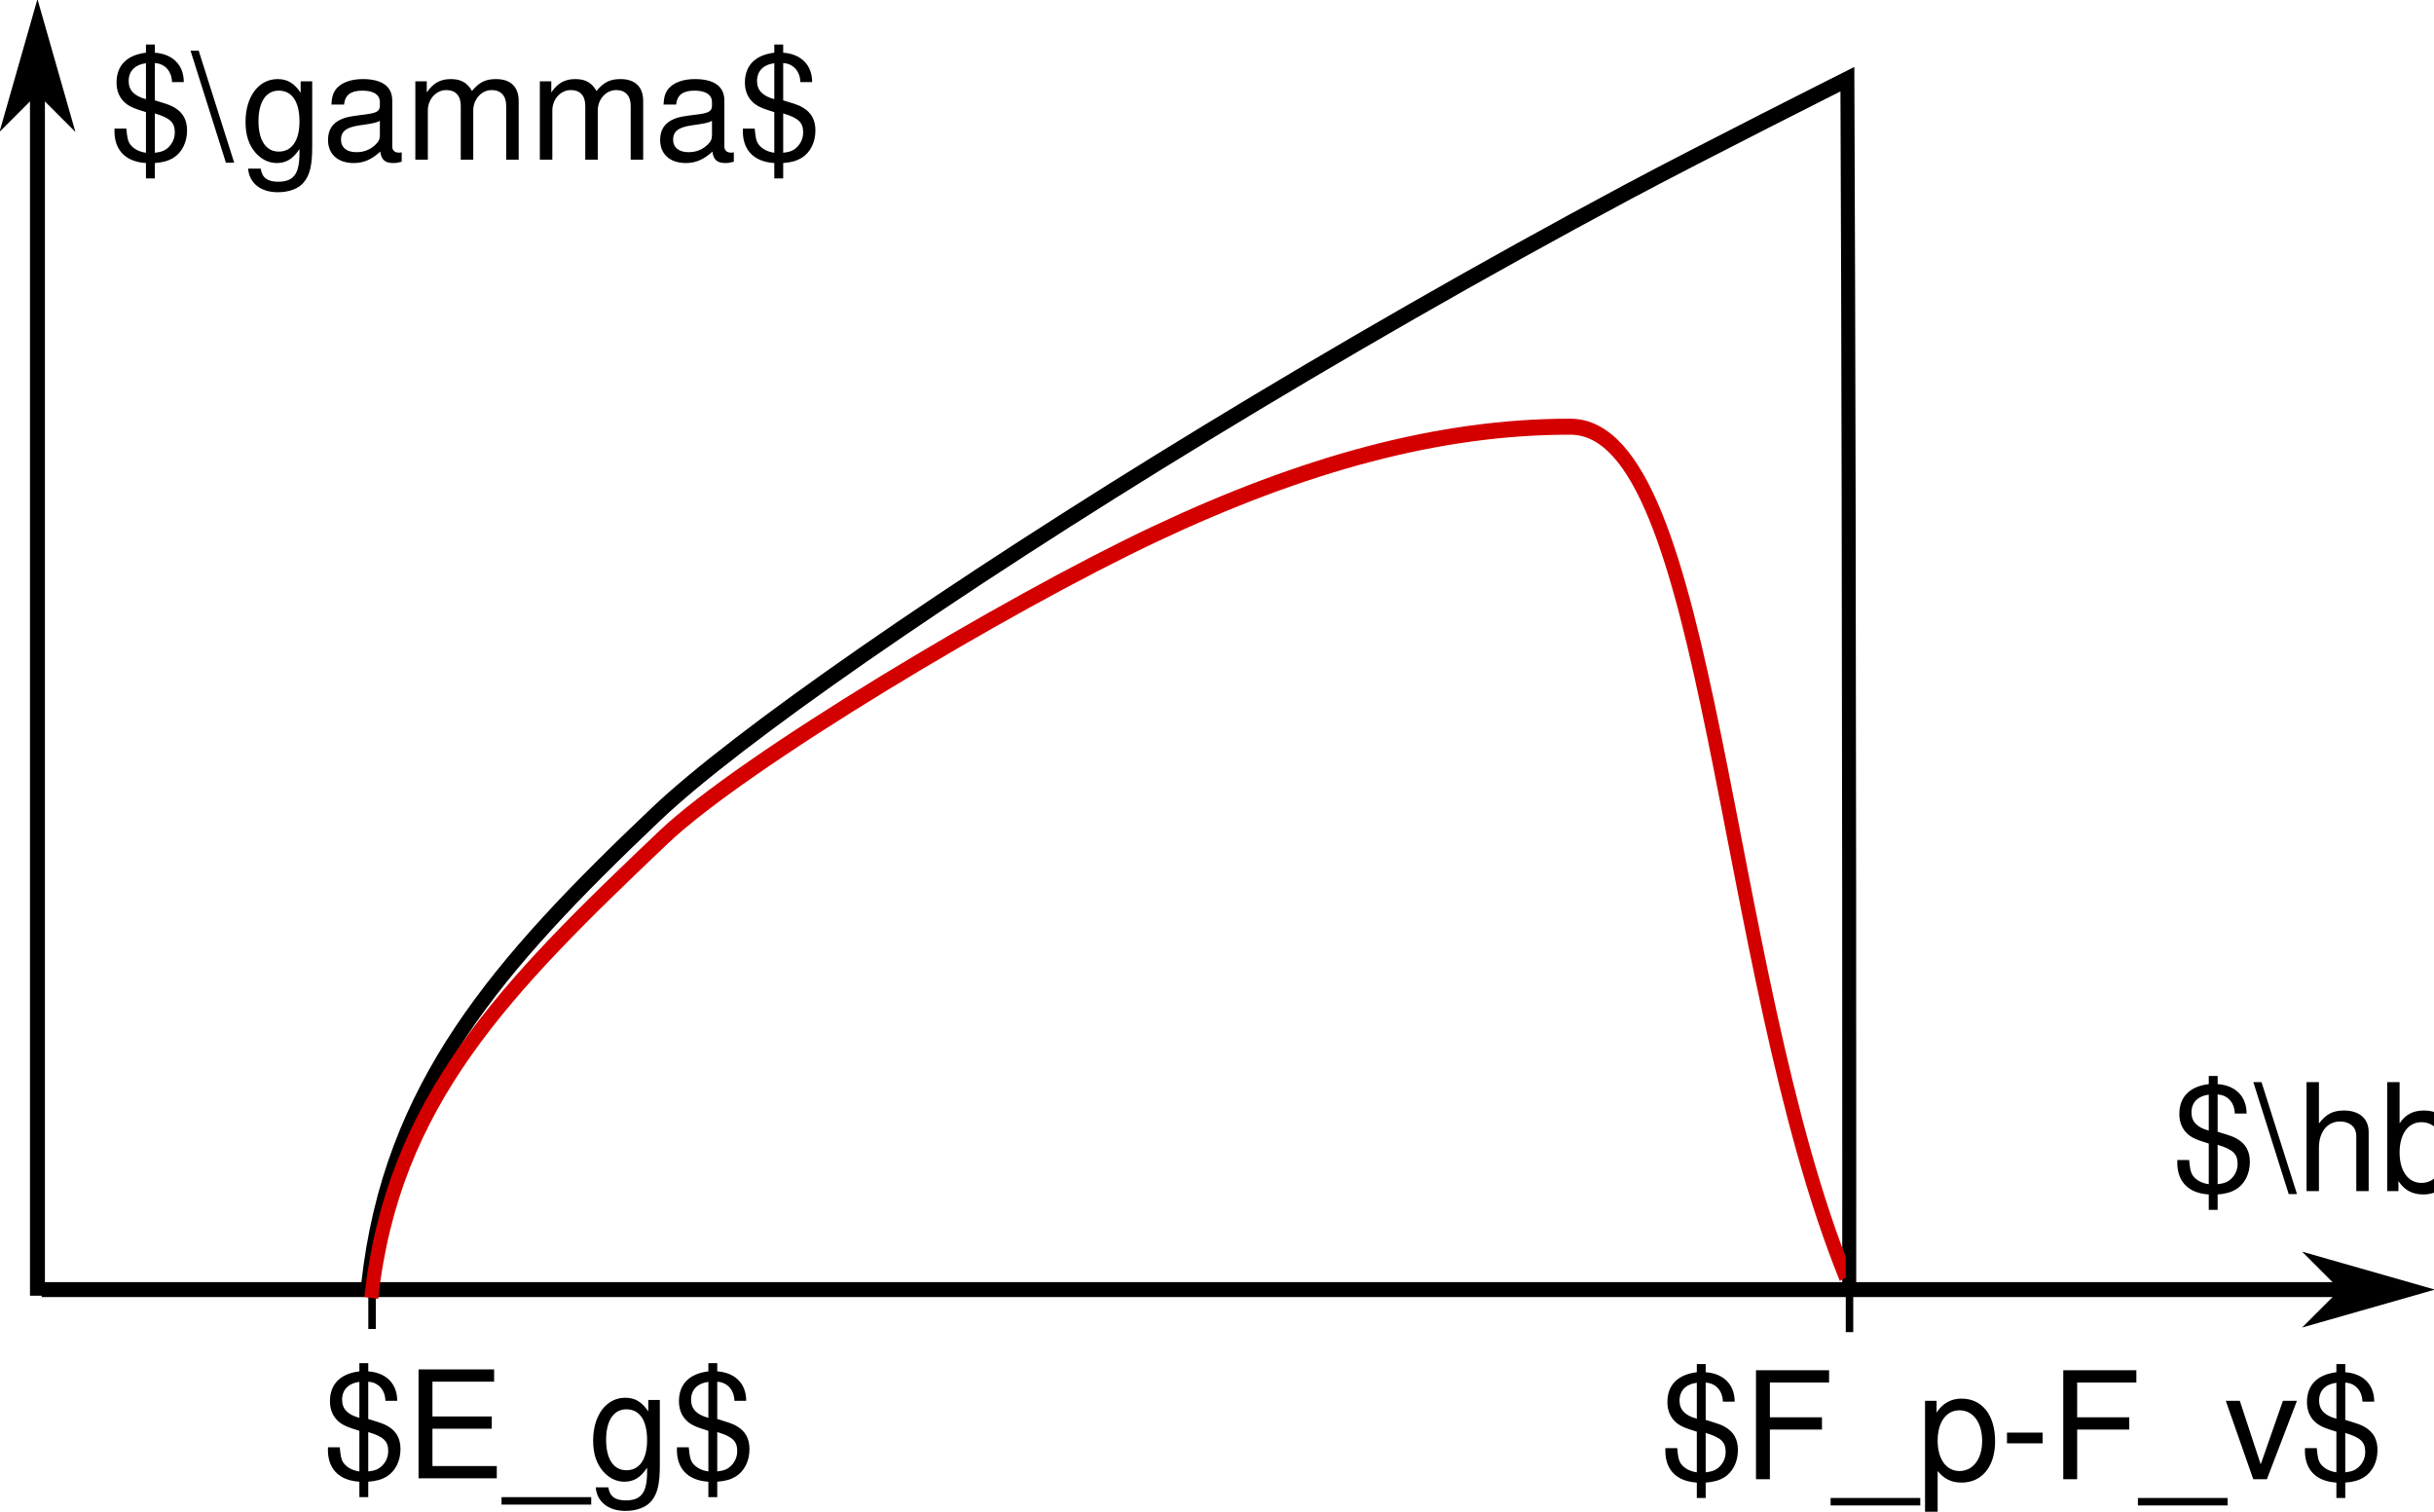
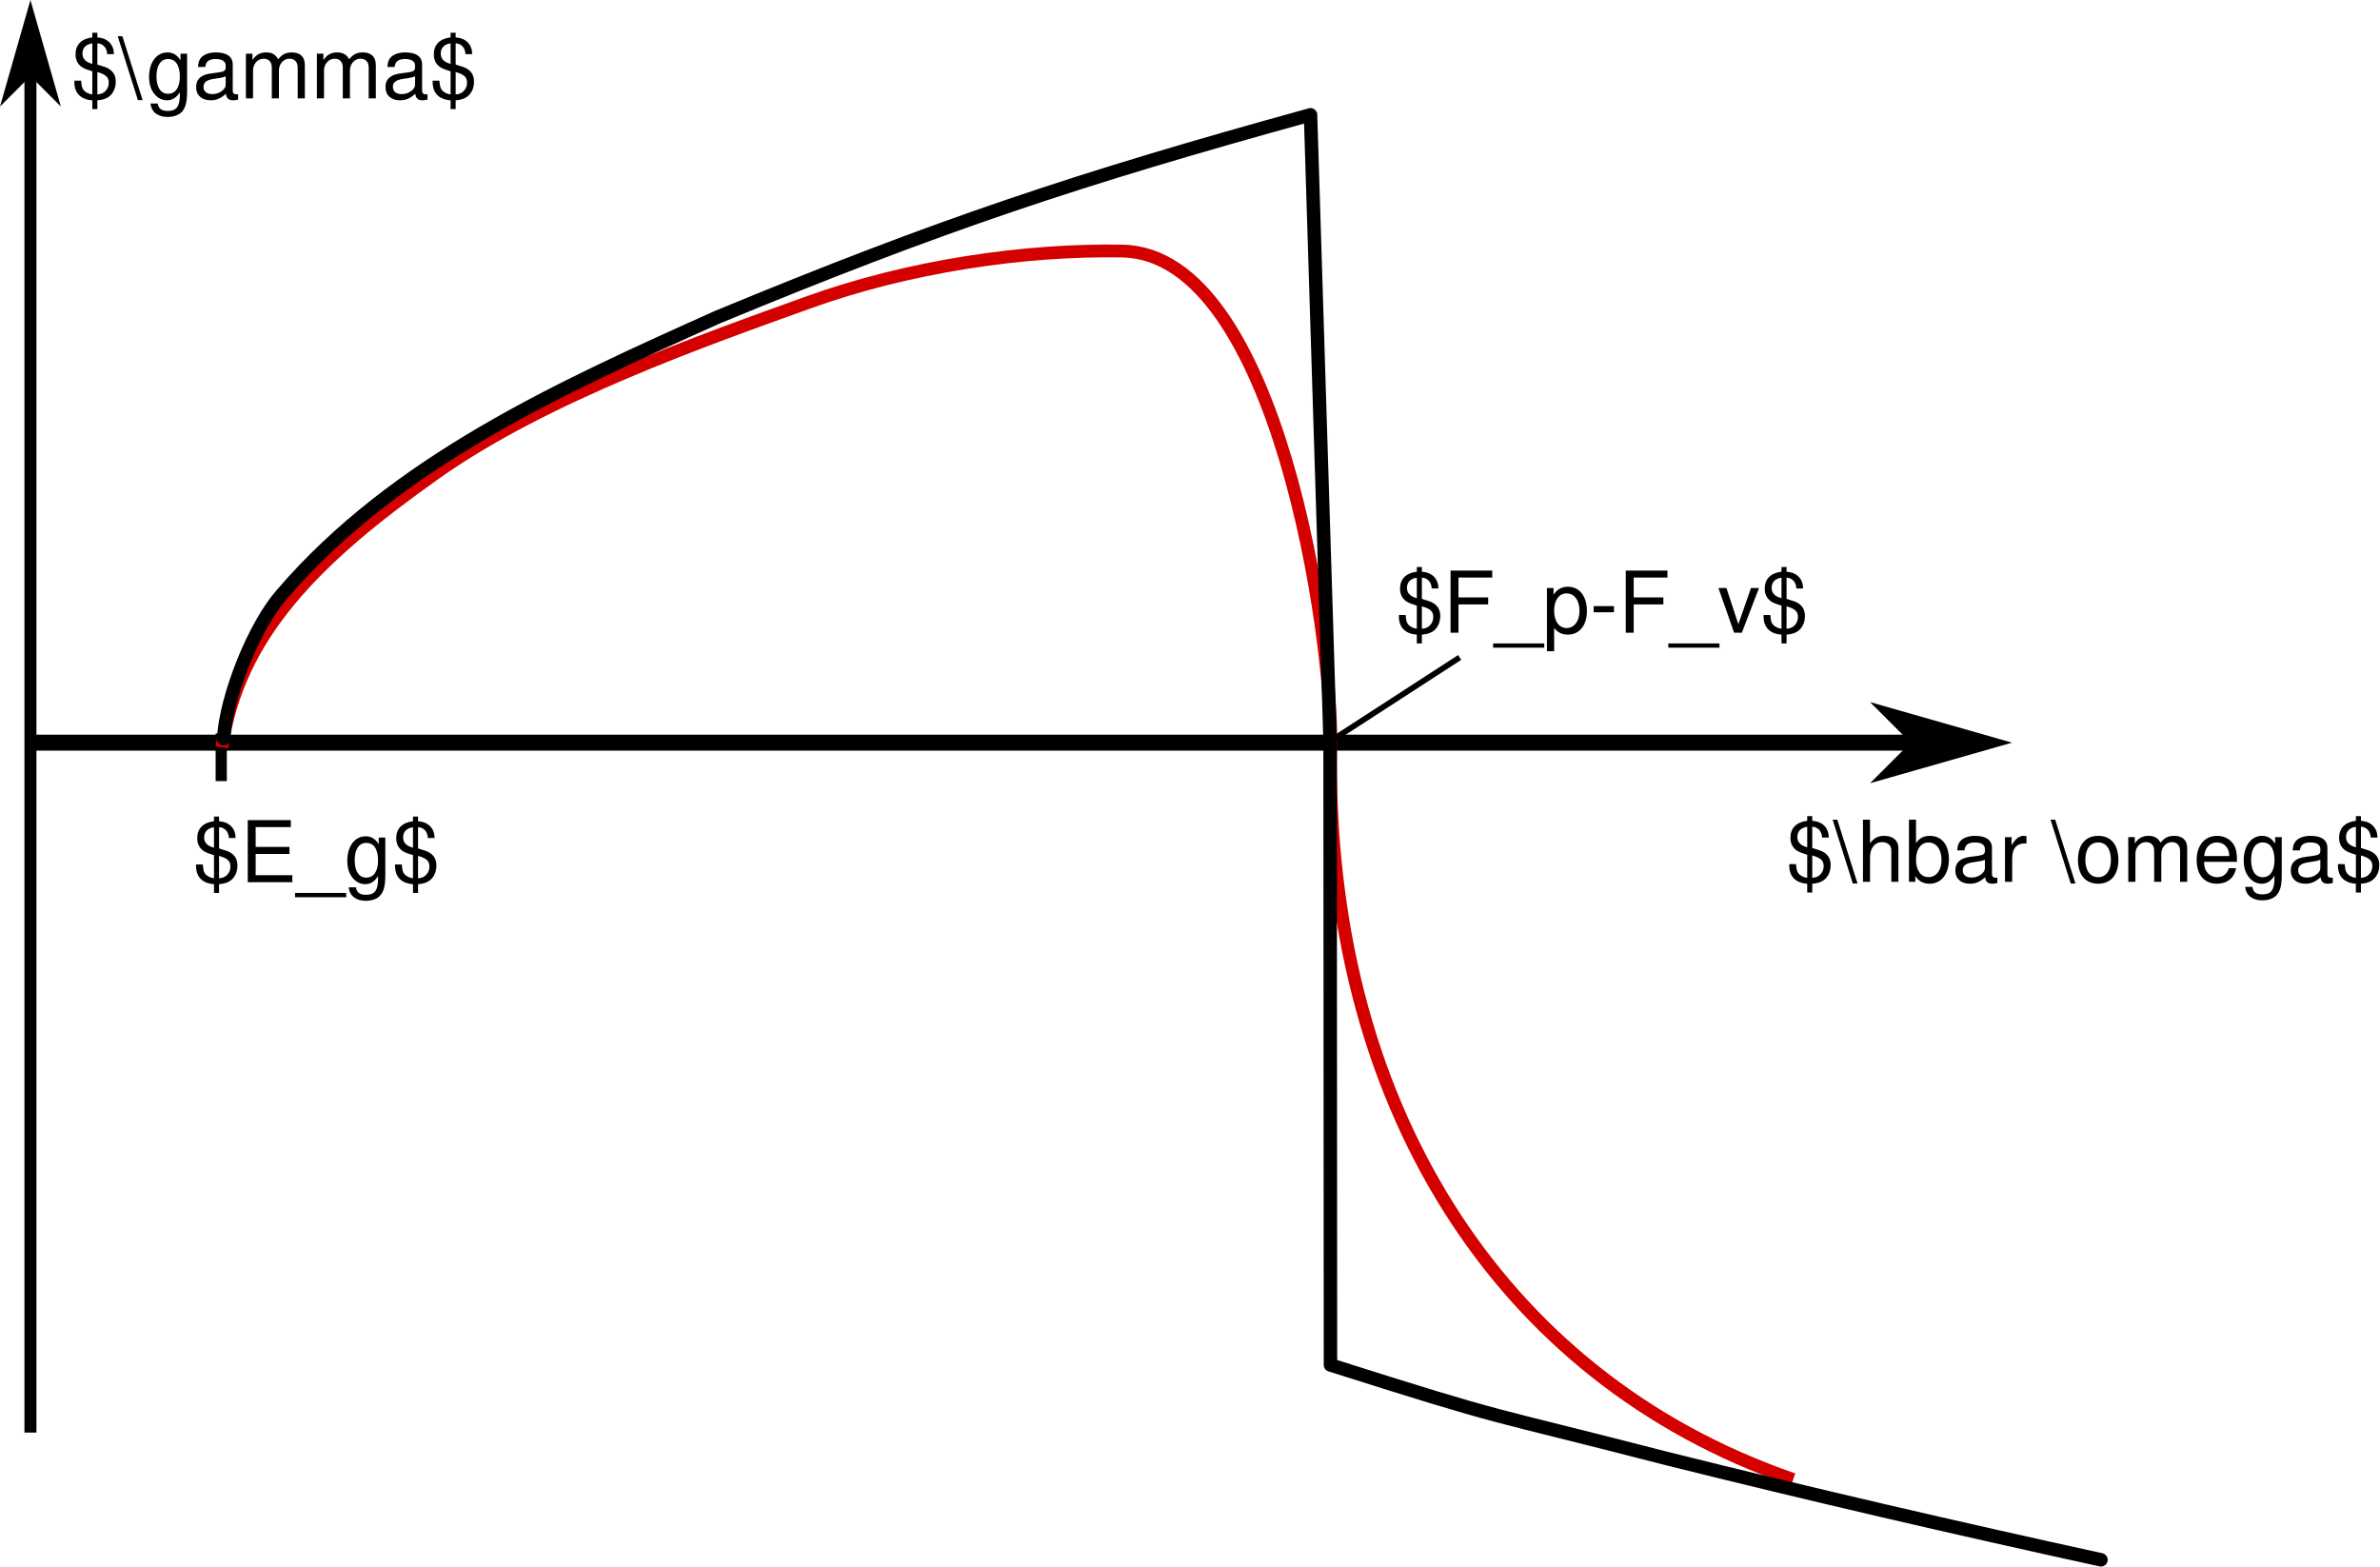
- <svg xmlns="http://www.w3.org/2000/svg" width="91.919mm" height="57.092mm" viewBox="0 0 325.698 202.293" id="svg3464" version="1.1">
+ <svg xmlns="http://www.w3.org/2000/svg" version="1.1" id="svg3464" viewBox="0 0 558.535 367.637" height="103.755mm" width="157.631mm">
  <defs id="defs3466">
    <marker style="overflow:visible" id="marker6870" refX="0" refY="0" orient="auto">
-       <path transform="matrix(0.4,0,0,0.4,4,0)" style="fill:#000000;fill-opacity:1;fill-rule:evenodd;stroke:#000000;stroke-width:1pt;stroke-opacity:1" d="M 0,0 5,-5 -12.5,0 5,5 0,0 Z" id="path6872" />
+       <path transform="matrix(0.4,0,0,0.4,4,0)" style="fill:#000000;fill-opacity:1;fill-rule:evenodd;stroke:#000000;stroke-width:1pt;stroke-opacity:1" d="M 0,0 5,-5 -12.5,0 5,5 Z" id="path6872" />
    </marker>
    <marker style="overflow:visible" id="Arrow1Sstart" refX="0" refY="0" orient="auto">
-       <path transform="matrix(0.2,0,0,0.2,1.2,0)" style="fill:#000000;fill-opacity:1;fill-rule:evenodd;stroke:#000000;stroke-width:1pt;stroke-opacity:1" d="M 0,0 5,-5 -12.5,0 5,5 0,0 Z" id="path6376" />
+       <path transform="matrix(0.2,0,0,0.2,1.2,0)" style="fill:#000000;fill-opacity:1;fill-rule:evenodd;stroke:#000000;stroke-width:1pt;stroke-opacity:1" d="M 0,0 5,-5 -12.5,0 5,5 Z" id="path6376" />
    </marker>
    <marker style="overflow:visible" id="Arrow1Mstart" refX="0" refY="0" orient="auto">
-       <path transform="matrix(0.4,0,0,0.4,4,0)" style="fill:#000000;fill-opacity:1;fill-rule:evenodd;stroke:#000000;stroke-width:1pt;stroke-opacity:1" d="M 0,0 5,-5 -12.5,0 5,5 0,0 Z" id="path6370" />
+       <path transform="matrix(0.4,0,0,0.4,4,0)" style="fill:#000000;fill-opacity:1;fill-rule:evenodd;stroke:#000000;stroke-width:1pt;stroke-opacity:1" d="M 0,0 5,-5 -12.5,0 5,5 Z" id="path6370" />
    </marker>
    <marker orient="auto" refY="0" refX="0" id="Arrow1Mend-0-2-6" style="overflow:visible">
-       <path id="path4180-2-2-1" d="M 0,0 5,-5 -12.5,0 5,5 0,0 Z" style="fill:#550000;fill-opacity:1;fill-rule:evenodd;stroke:#550000;stroke-width:1pt;stroke-opacity:1" transform="matrix(-0.4,0,0,-0.4,-4,0)" />
+       <path id="path4180-2-2-1" d="M 0,0 5,-5 -12.5,0 5,5 Z" style="fill:#550000;fill-opacity:1;fill-rule:evenodd;stroke:#550000;stroke-width:1pt;stroke-opacity:1" transform="matrix(-0.4,0,0,-0.4,-4,0)" />
    </marker>
    <marker orient="auto" refY="0" refX="0" id="Arrow1Mend-0-2-6-9" style="overflow:visible">
-       <path id="path4180-2-2-1-3" d="M 0,0 5,-5 -12.5,0 5,5 0,0 Z" style="fill:#23f600;fill-opacity:1;fill-rule:evenodd;stroke:#23f600;stroke-width:1pt;stroke-opacity:1" transform="matrix(-0.4,0,0,-0.4,-4,0)" />
+       <path id="path4180-2-2-1-3" d="M 0,0 5,-5 -12.5,0 5,5 Z" style="fill:#23f600;fill-opacity:1;fill-rule:evenodd;stroke:#23f600;stroke-width:1pt;stroke-opacity:1" transform="matrix(-0.4,0,0,-0.4,-4,0)" />
    </marker>
    <marker orient="auto" refY="0" refX="0" id="Arrow1Mend-0-2-6-9-9" style="overflow:visible">
-       <path id="path4180-2-2-1-3-4" d="M 0,0 5,-5 -12.5,0 5,5 0,0 Z" style="fill:#0000a0;fill-opacity:1;fill-rule:evenodd;stroke:#0000a0;stroke-width:1pt;stroke-opacity:1" transform="matrix(-0.4,0,0,-0.4,-4,0)" />
+       <path id="path4180-2-2-1-3-4" d="M 0,0 5,-5 -12.5,0 5,5 Z" style="fill:#0000a0;fill-opacity:1;fill-rule:evenodd;stroke:#0000a0;stroke-width:1pt;stroke-opacity:1" transform="matrix(-0.4,0,0,-0.4,-4,0)" />
    </marker>
    <marker orient="auto" refY="0" refX="0" id="Arrow1Mend-0-2-6-9-9-0" style="overflow:visible">
-       <path id="path4180-2-2-1-3-4-3" d="M 0,0 5,-5 -12.5,0 5,5 0,0 Z" style="fill:#000000;fill-opacity:1;fill-rule:evenodd;stroke:#000000;stroke-width:1pt;stroke-opacity:1" transform="matrix(-0.4,0,0,-0.4,-4,0)" />
+       <path id="path4180-2-2-1-3-4-3" d="M 0,0 5,-5 -12.5,0 5,5 Z" style="fill:#000000;fill-opacity:1;fill-rule:evenodd;stroke:#000000;stroke-width:1pt;stroke-opacity:1" transform="matrix(-0.4,0,0,-0.4,-4,0)" />
    </marker>
    <marker orient="auto" refY="0" refX="0" id="Arrow1Mend-0-2-8" style="overflow:visible">
-       <path id="path4180-2-2-4" d="M 0,0 5,-5 -12.5,0 5,5 0,0 Z" style="fill:#000000;fill-opacity:1;fill-rule:evenodd;stroke:#000000;stroke-width:1pt;stroke-opacity:1" transform="matrix(-0.4,0,0,-0.4,-4,0)" />
+       <path id="path4180-2-2-4" d="M 0,0 5,-5 -12.5,0 5,5 Z" style="fill:#000000;fill-opacity:1;fill-rule:evenodd;stroke:#000000;stroke-width:1pt;stroke-opacity:1" transform="matrix(-0.4,0,0,-0.4,-4,0)" />
    </marker>
    <marker orient="auto" refY="0" refX="0" id="Arrow1Mend-0-2-9" style="overflow:visible">
-       <path id="path4180-2-2-7" d="M 0,0 5,-5 -12.5,0 5,5 0,0 Z" style="fill:#000000;fill-opacity:1;fill-rule:evenodd;stroke:#000000;stroke-width:1pt;stroke-opacity:1" transform="matrix(-0.4,0,0,-0.4,-4,0)" />
+       <path id="path4180-2-2-7" d="M 0,0 5,-5 -12.5,0 5,5 Z" style="fill:#000000;fill-opacity:1;fill-rule:evenodd;stroke:#000000;stroke-width:1pt;stroke-opacity:1" transform="matrix(-0.4,0,0,-0.4,-4,0)" />
    </marker>
    <marker orient="auto" refY="0" refX="0" id="Arrow1Mend-0-2" style="overflow:visible">
-       <path id="path4180-2-2" d="M 0,0 5,-5 -12.5,0 5,5 0,0 Z" style="fill:#000000;fill-opacity:1;fill-rule:evenodd;stroke:#000000;stroke-width:1pt;stroke-opacity:1" transform="matrix(-0.4,0,0,-0.4,-4,0)" />
+       <path id="path4180-2-2" d="M 0,0 5,-5 -12.5,0 5,5 Z" style="fill:#000000;fill-opacity:1;fill-rule:evenodd;stroke:#000000;stroke-width:1pt;stroke-opacity:1" transform="matrix(-0.4,0,0,-0.4,-4,0)" />
    </marker>
    <marker orient="auto" refY="0" refX="0" id="Arrow1Mend-0" style="overflow:visible">
-       <path id="path4180-2" d="M 0,0 5,-5 -12.5,0 5,5 0,0 Z" style="fill:#000000;fill-opacity:1;fill-rule:evenodd;stroke:#000000;stroke-width:1pt;stroke-opacity:1" transform="matrix(-0.4,0,0,-0.4,-4,0)" />
+       <path id="path4180-2" d="M 0,0 5,-5 -12.5,0 5,5 Z" style="fill:#000000;fill-opacity:1;fill-rule:evenodd;stroke:#000000;stroke-width:1pt;stroke-opacity:1" transform="matrix(-0.4,0,0,-0.4,-4,0)" />
    </marker>
    <marker orient="auto" refY="0" refX="0" id="Arrow1Mend-0-7" style="overflow:visible">
-       <path id="path4180-2-5" d="M 0,0 5,-5 -12.5,0 5,5 0,0 Z" style="fill:#000000;fill-opacity:1;fill-rule:evenodd;stroke:#000000;stroke-width:1pt;stroke-opacity:1" transform="matrix(-0.4,0,0,-0.4,-4,0)" />
+       <path id="path4180-2-5" d="M 0,0 5,-5 -12.5,0 5,5 Z" style="fill:#000000;fill-opacity:1;fill-rule:evenodd;stroke:#000000;stroke-width:1pt;stroke-opacity:1" transform="matrix(-0.4,0,0,-0.4,-4,0)" />
    </marker>
    <marker orient="auto" refY="0" refX="0" id="Arrow1Mend" style="overflow:visible">
-       <path id="path4180" d="M 0,0 5,-5 -12.5,0 5,5 0,0 Z" style="fill:#000000;fill-opacity:1;fill-rule:evenodd;stroke:#000000;stroke-width:1pt;stroke-opacity:1" transform="matrix(-0.4,0,0,-0.4,-4,0)" />
+       <path id="path4180" d="M 0,0 5,-5 -12.5,0 5,5 Z" style="fill:#000000;fill-opacity:1;fill-rule:evenodd;stroke:#000000;stroke-width:1pt;stroke-opacity:1" transform="matrix(-0.4,0,0,-0.4,-4,0)" />
    </marker>
    <marker orient="auto" refY="0" refX="0" id="Arrow1Mend-0-6" style="overflow:visible">
-       <path id="path4180-2-7" d="M 0,0 5,-5 -12.5,0 5,5 0,0 Z" style="fill:#000000;fill-opacity:1;fill-rule:evenodd;stroke:#000000;stroke-width:1pt;stroke-opacity:1" transform="matrix(-0.4,0,0,-0.4,-4,0)" />
+       <path id="path4180-2-7" d="M 0,0 5,-5 -12.5,0 5,5 Z" style="fill:#000000;fill-opacity:1;fill-rule:evenodd;stroke:#000000;stroke-width:1pt;stroke-opacity:1" transform="matrix(-0.4,0,0,-0.4,-4,0)" />
    </marker>
    <marker orient="auto" refY="0" refX="0" id="Arrow1Mend-0-6-5" style="overflow:visible">
-       <path id="path4180-2-7-3" d="M 0,0 5,-5 -12.5,0 5,5 0,0 Z" style="fill:#000000;fill-opacity:1;fill-rule:evenodd;stroke:#000000;stroke-width:1pt;stroke-opacity:1" transform="matrix(-0.4,0,0,-0.4,-4,0)" />
+       <path id="path4180-2-7-3" d="M 0,0 5,-5 -12.5,0 5,5 Z" style="fill:#000000;fill-opacity:1;fill-rule:evenodd;stroke:#000000;stroke-width:1pt;stroke-opacity:1" transform="matrix(-0.4,0,0,-0.4,-4,0)" />
    </marker>
    <marker orient="auto" refY="0" refX="0" id="Arrow1Mend-3" style="overflow:visible">
-       <path id="path4180-6" d="M 0,0 5,-5 -12.5,0 5,5 0,0 Z" style="fill:#000000;fill-opacity:1;fill-rule:evenodd;stroke:#000000;stroke-width:1pt;stroke-opacity:1" transform="matrix(-0.4,0,0,-0.4,-4,0)" />
+       <path id="path4180-6" d="M 0,0 5,-5 -12.5,0 5,5 Z" style="fill:#000000;fill-opacity:1;fill-rule:evenodd;stroke:#000000;stroke-width:1pt;stroke-opacity:1" transform="matrix(-0.4,0,0,-0.4,-4,0)" />
    </marker>
    <marker orient="auto" refY="0" refX="0" id="Arrow1Mend-5" style="overflow:visible">
-       <path id="path4180-3" d="M 0,0 5,-5 -12.5,0 5,5 0,0 Z" style="fill:#000000;fill-opacity:1;fill-rule:evenodd;stroke:#000000;stroke-width:1pt;stroke-opacity:1" transform="matrix(-0.4,0,0,-0.4,-4,0)" />
+       <path id="path4180-3" d="M 0,0 5,-5 -12.5,0 5,5 Z" style="fill:#000000;fill-opacity:1;fill-rule:evenodd;stroke:#000000;stroke-width:1pt;stroke-opacity:1" transform="matrix(-0.4,0,0,-0.4,-4,0)" />
    </marker>
    <marker orient="auto" refY="0" refX="0" id="Arrow1Mend-3-5" style="overflow:visible">
-       <path id="path4180-6-6" d="M 0,0 5,-5 -12.5,0 5,5 0,0 Z" style="fill:#000000;fill-opacity:1;fill-rule:evenodd;stroke:#000000;stroke-width:1pt;stroke-opacity:1" transform="matrix(-0.4,0,0,-0.4,-4,0)" />
+       <path id="path4180-6-6" d="M 0,0 5,-5 -12.5,0 5,5 Z" style="fill:#000000;fill-opacity:1;fill-rule:evenodd;stroke:#000000;stroke-width:1pt;stroke-opacity:1" transform="matrix(-0.4,0,0,-0.4,-4,0)" />
    </marker>
    <marker orient="auto" refY="0" refX="0" id="Arrow1Mend-5-0" style="overflow:visible">
-       <path id="path4180-3-6" d="M 0,0 5,-5 -12.5,0 5,5 0,0 Z" style="fill:#000000;fill-opacity:1;fill-rule:evenodd;stroke:#000000;stroke-width:1pt;stroke-opacity:1" transform="matrix(-0.4,0,0,-0.4,-4,0)" />
+       <path id="path4180-3-6" d="M 0,0 5,-5 -12.5,0 5,5 Z" style="fill:#000000;fill-opacity:1;fill-rule:evenodd;stroke:#000000;stroke-width:1pt;stroke-opacity:1" transform="matrix(-0.4,0,0,-0.4,-4,0)" />
    </marker>
    <marker style="overflow:visible" id="marker6870-8" refX="0" refY="0" orient="auto">
-       <path transform="matrix(0.4,0,0,0.4,4,0)" style="fill:#d40000;fill-opacity:1;fill-rule:evenodd;stroke:#d40000;stroke-width:1pt;stroke-opacity:1" d="M 0,0 5,-5 -12.5,0 5,5 0,0 Z" id="path6872-7" />
+       <path transform="matrix(0.4,0,0,0.4,4,0)" style="fill:#d40000;fill-opacity:1;fill-rule:evenodd;stroke:#d40000;stroke-width:1pt;stroke-opacity:1" d="M 0,0 5,-5 -12.5,0 5,5 Z" id="path6872-7" />
    </marker>
    <marker orient="auto" refY="0" refX="0" id="Arrow1Mend-5-0-9" style="overflow:visible">
-       <path id="path4180-3-6-2" d="M 0,0 5,-5 -12.5,0 5,5 0,0 Z" style="fill:#d40000;fill-opacity:1;fill-rule:evenodd;stroke:#d40000;stroke-width:1pt;stroke-opacity:1" transform="matrix(-0.4,0,0,-0.4,-4,0)" />
+       <path id="path4180-3-6-2" d="M 0,0 5,-5 -12.5,0 5,5 Z" style="fill:#d40000;fill-opacity:1;fill-rule:evenodd;stroke:#d40000;stroke-width:1pt;stroke-opacity:1" transform="matrix(-0.4,0,0,-0.4,-4,0)" />
    </marker>
    <marker style="overflow:visible" id="marker6870-8-2" refX="0" refY="0" orient="auto">
-       <path transform="matrix(0.4,0,0,0.4,4,0)" style="fill:#d40000;fill-opacity:1;fill-rule:evenodd;stroke:#d40000;stroke-width:1pt;stroke-opacity:1" d="M 0,0 5,-5 -12.5,0 5,5 0,0 Z" id="path6872-7-3" />
+       <path transform="matrix(0.4,0,0,0.4,4,0)" style="fill:#d40000;fill-opacity:1;fill-rule:evenodd;stroke:#d40000;stroke-width:1pt;stroke-opacity:1" d="M 0,0 5,-5 -12.5,0 5,5 Z" id="path6872-7-3" />
    </marker>
    <marker style="overflow:visible" id="marker6870-8-2-5" refX="0" refY="0" orient="auto">
-       <path transform="matrix(0.4,0,0,0.4,4,0)" style="fill:#d400d4;fill-opacity:1;fill-rule:evenodd;stroke:#d400d4;stroke-width:1pt;stroke-opacity:1" d="M 0,0 5,-5 -12.5,0 5,5 0,0 Z" id="path6872-7-3-9" />
+       <path transform="matrix(0.4,0,0,0.4,4,0)" style="fill:#d400d4;fill-opacity:1;fill-rule:evenodd;stroke:#d400d4;stroke-width:1pt;stroke-opacity:1" d="M 0,0 5,-5 -12.5,0 5,5 Z" id="path6872-7-3-9" />
    </marker>
    <marker style="overflow:visible" id="marker6870-8-2-5-3" refX="0" refY="0" orient="auto">
-       <path transform="matrix(0.4,0,0,0.4,4,0)" style="fill:#000000;fill-opacity:1;fill-rule:evenodd;stroke:#000000;stroke-width:1pt;stroke-opacity:1" d="M 0,0 5,-5 -12.5,0 5,5 0,0 Z" id="path6872-7-3-9-6" />
+       <path transform="matrix(0.4,0,0,0.4,4,0)" style="fill:#000000;fill-opacity:1;fill-rule:evenodd;stroke:#000000;stroke-width:1pt;stroke-opacity:1" d="M 0,0 5,-5 -12.5,0 5,5 Z" id="path6872-7-3-9-6" />
    </marker>
    <marker orient="auto" refY="0" refX="0" id="Arrow1Mend-3-5-8" style="overflow:visible">
-       <path id="path4180-6-6-9" d="M 0,0 5,-5 -12.5,0 5,5 0,0 Z" style="fill:#000000;fill-opacity:1;fill-rule:evenodd;stroke:#000000;stroke-width:1pt;stroke-opacity:1" transform="matrix(-0.4,0,0,-0.4,-4,0)" />
+       <path id="path4180-6-6-9" d="M 0,0 5,-5 -12.5,0 5,5 Z" style="fill:#000000;fill-opacity:1;fill-rule:evenodd;stroke:#000000;stroke-width:1pt;stroke-opacity:1" transform="matrix(-0.4,0,0,-0.4,-4,0)" />
    </marker>
    <marker orient="auto" refY="0" refX="0" id="Arrow1Mend-5-7" style="overflow:visible">
-       <path id="path4180-3-3" d="M 0,0 5,-5 -12.5,0 5,5 0,0 Z" style="fill:#000000;fill-opacity:1;fill-rule:evenodd;stroke:#000000;stroke-width:1pt;stroke-opacity:1" transform="matrix(-0.4,0,0,-0.4,-4,0)" />
+       <path id="path4180-3-3" d="M 0,0 5,-5 -12.5,0 5,5 Z" style="fill:#000000;fill-opacity:1;fill-rule:evenodd;stroke:#000000;stroke-width:1pt;stroke-opacity:1" transform="matrix(-0.4,0,0,-0.4,-4,0)" />
    </marker>
    <marker style="overflow:visible" id="marker6870-6" refX="0" refY="0" orient="auto">
-       <path transform="matrix(0.4,0,0,0.4,4,0)" style="fill:#d40000;fill-opacity:1;fill-rule:evenodd;stroke:#d40000;stroke-width:1pt;stroke-opacity:1" d="M 0,0 5,-5 -12.5,0 5,5 0,0 Z" id="path6872-1" />
+       <path transform="matrix(0.4,0,0,0.4,4,0)" style="fill:#d40000;fill-opacity:1;fill-rule:evenodd;stroke:#d40000;stroke-width:1pt;stroke-opacity:1" d="M 0,0 5,-5 -12.5,0 5,5 Z" id="path6872-1" />
    </marker>
    <marker orient="auto" refY="0" refX="0" id="Arrow1Mend-5-0-2" style="overflow:visible">
-       <path id="path4180-3-6-9" d="M 0,0 5,-5 -12.5,0 5,5 0,0 Z" style="fill:#d40000;fill-opacity:1;fill-rule:evenodd;stroke:#d40000;stroke-width:1pt;stroke-opacity:1" transform="matrix(-0.4,0,0,-0.4,-4,0)" />
+       <path id="path4180-3-6-9" d="M 0,0 5,-5 -12.5,0 5,5 Z" style="fill:#d40000;fill-opacity:1;fill-rule:evenodd;stroke:#d40000;stroke-width:1pt;stroke-opacity:1" transform="matrix(-0.4,0,0,-0.4,-4,0)" />
    </marker>
    <marker orient="auto" refY="0" refX="0" id="Arrow1Mend-3-5-5" style="overflow:visible">
-       <path id="path4180-6-6-3" d="M 0,0 5,-5 -12.5,0 5,5 0,0 Z" style="fill:#000000;fill-opacity:1;fill-rule:evenodd;stroke:#000000;stroke-width:1pt;stroke-opacity:1" transform="matrix(-0.4,0,0,-0.4,-4,0)" />
+       <path id="path4180-6-6-3" d="M 0,0 5,-5 -12.5,0 5,5 Z" style="fill:#000000;fill-opacity:1;fill-rule:evenodd;stroke:#000000;stroke-width:1pt;stroke-opacity:1" transform="matrix(-0.4,0,0,-0.4,-4,0)" />
    </marker>
    <marker orient="auto" refY="0" refX="0" id="Arrow1Mend-5-5" style="overflow:visible">
-       <path id="path4180-3-62" d="M 0,0 5,-5 -12.5,0 5,5 0,0 Z" style="fill:#000000;fill-opacity:1;fill-rule:evenodd;stroke:#000000;stroke-width:1pt;stroke-opacity:1" transform="matrix(-0.4,0,0,-0.4,-4,0)" />
+       <path id="path4180-3-62" d="M 0,0 5,-5 -12.5,0 5,5 Z" style="fill:#000000;fill-opacity:1;fill-rule:evenodd;stroke:#000000;stroke-width:1pt;stroke-opacity:1" transform="matrix(-0.4,0,0,-0.4,-4,0)" />
    </marker>
    <marker style="overflow:visible" id="marker6870-9" refX="0" refY="0" orient="auto">
-       <path transform="matrix(0.4,0,0,0.4,4,0)" style="fill:#000000;fill-opacity:1;fill-rule:evenodd;stroke:#000000;stroke-width:1pt;stroke-opacity:1" d="M 0,0 5,-5 -12.5,0 5,5 0,0 Z" id="path6872-12" />
+       <path transform="matrix(0.4,0,0,0.4,4,0)" style="fill:#000000;fill-opacity:1;fill-rule:evenodd;stroke:#000000;stroke-width:1pt;stroke-opacity:1" d="M 0,0 5,-5 -12.5,0 5,5 Z" id="path6872-12" />
    </marker>
    <marker orient="auto" refY="0" refX="0" id="Arrow1Mend-5-0-7" style="overflow:visible">
-       <path id="path4180-3-6-0" d="M 0,0 5,-5 -12.5,0 5,5 0,0 Z" style="fill:#000000;fill-opacity:1;fill-rule:evenodd;stroke:#000000;stroke-width:1pt;stroke-opacity:1" transform="matrix(-0.4,0,0,-0.4,-4,0)" />
+       <path id="path4180-3-6-0" d="M 0,0 5,-5 -12.5,0 5,5 Z" style="fill:#000000;fill-opacity:1;fill-rule:evenodd;stroke:#000000;stroke-width:1pt;stroke-opacity:1" transform="matrix(-0.4,0,0,-0.4,-4,0)" />
    </marker>
  </defs>
-   <g id="layer1" transform="translate(148.8003,-262.2155)">
+   <g id="layer1" transform="translate(150.9307,-260.493)">
    <g id="g4598" transform="translate(-42,-94)" />
-     <text xml:space="preserve" style="font-style:normal;font-variant:normal;font-weight:normal;font-stretch:normal;line-height:0%;font-family:msbm10;-inkscape-font-specification:msbm10;letter-spacing:0px;word-spacing:0px;fill:#000000;fill-opacity:1;stroke:none;stroke-width:1px;stroke-linecap:butt;stroke-linejoin:miter;stroke-opacity:1" x="280.505" y="62.33" id="text4417">
-       <tspan id="tspan4419" x="280.505" y="62.33" style="font-size:25px;line-height:1.25"> </tspan>
-     </text>
-     <flowRoot transform="translate(-261.225,200.1753)" style="font-style:normal;font-variant:normal;font-weight:normal;font-stretch:normal;line-height:0.01%;font-family:'Nimbus Sans L';-inkscape-font-specification:Sans;letter-spacing:0px;word-spacing:0px;fill:#000000;fill-opacity:1;stroke:none;stroke-width:1px;stroke-linecap:butt;stroke-linejoin:miter;stroke-opacity:1" id="flowRoot6429" xml:space="preserve">
-       <flowRegion id="flowRegion6431">
-         <rect y="-27.058" x="267.415" height="324.189" width="296.213" id="rect6433" />
-       </flowRegion>
-       <flowPara id="flowPara6435" style="font-size:37.5px;line-height:1.25"> </flowPara>
-     </flowRoot>
-     <g id="g9937">
-       <path id="path9750" d="m -99.015,428.878 0,11.171" style="fill:none;fill-rule:evenodd;stroke:#000000;stroke-width:1px;stroke-linecap:butt;stroke-linejoin:miter;stroke-opacity:1" />
-       <path id="path4165-7" d="m -143.225,434.778 316.302,0" style="fill:none;fill-rule:evenodd;stroke:#000000;stroke-width:2;stroke-linecap:butt;stroke-linejoin:miter;stroke-miterlimit:4;stroke-dasharray:none;stroke-opacity:1;marker-end:url(#Arrow1Mend-3)" />
-       <path id="path4165" d="m -143.789,435.596 0,-169.56" style="fill:none;fill-rule:evenodd;stroke:#000000;stroke-width:2;stroke-linecap:butt;stroke-linejoin:miter;stroke-miterlimit:4;stroke-dasharray:none;stroke-opacity:1;marker-end:url(#Arrow1Mend)" />
-       <g style="stroke-width:1.346;stroke-miterlimit:4;stroke-dasharray:none" transform="matrix(1.388419,0,0,1.590132,38.66074,-257.2354)" id="g9493">
-         <path style="opacity:1;fill:none;fill-opacity:1;fill-rule:nonzero;stroke:#000000;stroke-width:1.346;stroke-linecap:butt;stroke-linejoin:miter;stroke-miterlimit:4;stroke-dasharray:none;stroke-dashoffset:0;stroke-opacity:1" d="m -99.534,434.766 c 2.092,-16.613 12.471,-26.913 27.776,-39.609 7.652,-6.348 27.927,-18.726 53.107,-32.114 12.59,-6.694 26.407,-13.64 40.486,-20.212 7.039,-3.286 21.194,-9.498 21.194,-9.498 0.219,45.445 0.176,102.009 0.176,102.009" id="path8586" />
-         <path style="opacity:1;fill:none;fill-opacity:1;fill-rule:nonzero;stroke:#d40000;stroke-width:1.346;stroke-linecap:butt;stroke-linejoin:miter;stroke-miterlimit:4;stroke-dasharray:none;stroke-dashoffset:0;stroke-opacity:1" d="m -99.24,435.895 c 2.092,-16.613 12.885,-26.086 28.189,-38.781 7.652,-6.348 32.981,-19.59 47.315,-25.494 14.334,-5.903 27.444,-9.06 40.072,-9.041 13.634,0.021 14.464,45.567 26.573,71.599" id="path8586-2" />
-       </g>
-       <path id="path9750-8" d="m 98.686,429.298 0,11.171" style="fill:none;fill-rule:evenodd;stroke:#000000;stroke-width:1px;stroke-linecap:butt;stroke-linejoin:miter;stroke-opacity:1" />
+     <g id="g1653">
+       <text id="text12647-1-6-2-5-5-3-4-3-7-9" y="467.426" x="268.182" style="font-style:normal;font-variant:normal;font-weight:normal;font-stretch:normal;line-height:0%;font-family:'Nimbus Sans L';-inkscape-font-specification:Sans;letter-spacing:0px;word-spacing:0px;fill:#000000;fill-opacity:1;stroke:none;stroke-width:1px;stroke-linecap:butt;stroke-linejoin:miter;stroke-opacity:1" xml:space="preserve">
+         <tspan id="tspan12743-9-7-5-6-5-3" style="font-size:20px;line-height:1.25" y="467.426" x="268.182">$\hbar \omega$</tspan>
+       </text>
+       <text id="text12647-1-6-2-5-5-3-4-3-7-9-3" y="283.575" x="-134.269" style="font-style:normal;font-variant:normal;font-weight:normal;font-stretch:normal;line-height:0%;font-family:'Nimbus Sans L';-inkscape-font-specification:Sans;letter-spacing:0px;word-spacing:0px;fill:#000000;fill-opacity:1;stroke:none;stroke-width:1px;stroke-linecap:butt;stroke-linejoin:miter;stroke-opacity:1" xml:space="preserve">
+         <tspan id="tspan12743-9-7-5-6-5-3-6" style="font-size:20px;line-height:1.25" y="283.575" x="-134.269">$\gamma$</tspan>
+       </text>
+       <text id="text12647-1-6-2-5-5-3-4-3-7-9-9-6" y="467.533" x="-105.709" style="font-style:normal;font-variant:normal;font-weight:normal;font-stretch:normal;line-height:0%;font-family:'Nimbus Sans L';-inkscape-font-specification:Sans;letter-spacing:0px;word-spacing:0px;fill:#000000;fill-opacity:1;stroke:none;stroke-width:1px;stroke-linecap:butt;stroke-linejoin:miter;stroke-opacity:1" xml:space="preserve">
+         <tspan id="tspan12743-9-7-5-6-5-3-1-1" style="font-size:20px;line-height:1.25" y="467.533" x="-105.709">$E_g$</tspan>
+       </text>
+       <text id="text12647-1-6-2-5-5-3-4-3-7-9-9-6-6" y="408.965" x="176.565" style="font-style:normal;font-variant:normal;font-weight:normal;font-stretch:normal;line-height:0%;font-family:'Nimbus Sans L';-inkscape-font-specification:Sans;letter-spacing:0px;word-spacing:0px;fill:#000000;fill-opacity:1;stroke:none;stroke-width:1px;stroke-linecap:butt;stroke-linejoin:miter;stroke-opacity:1" xml:space="preserve">
+         <tspan id="tspan12743-9-7-5-6-5-3-1-1-1" style="font-size:20px;line-height:1.25" y="408.965" x="176.565">$F_p-F_v$</tspan>
+       </text>
    </g>
-     <text xml:space="preserve" style="font-style:normal;font-variant:normal;font-weight:normal;font-stretch:normal;line-height:0%;font-family:'Nimbus Sans L';-inkscape-font-specification:Sans;letter-spacing:0px;word-spacing:0px;fill:#000000;fill-opacity:1;stroke:none;stroke-width:1px;stroke-linecap:butt;stroke-linejoin:miter;stroke-opacity:1" x="141.759" y="421.59" id="text12647-1-6-2-5-5-3-4-3-7-9">
-       <tspan x="141.759" y="421.59" style="font-size:20px;line-height:1.25" id="tspan12743-9-7-5-6-5-3">$\hbar \omega$</tspan>
-     </text>
-     <text xml:space="preserve" style="font-style:normal;font-variant:normal;font-weight:normal;font-stretch:normal;line-height:0%;font-family:'Nimbus Sans L';-inkscape-font-specification:Sans;letter-spacing:0px;word-spacing:0px;fill:#000000;fill-opacity:1;stroke:none;stroke-width:1px;stroke-linecap:butt;stroke-linejoin:miter;stroke-opacity:1" x="-134.269" y="283.575" id="text12647-1-6-2-5-5-3-4-3-7-9-3">
-       <tspan x="-134.269" y="283.575" style="font-size:20px;line-height:1.25" id="tspan12743-9-7-5-6-5-3-6">$\gamma$</tspan>
-     </text>
-     <text xml:space="preserve" style="font-style:normal;font-variant:normal;font-weight:normal;font-stretch:normal;line-height:0%;font-family:'Nimbus Sans L';-inkscape-font-specification:Sans;letter-spacing:0px;word-spacing:0px;fill:#000000;fill-opacity:1;stroke:none;stroke-width:1px;stroke-linecap:butt;stroke-linejoin:miter;stroke-opacity:1" x="-105.709" y="460.033" id="text12647-1-6-2-5-5-3-4-3-7-9-9-6">
-       <tspan x="-105.709" y="460.033" style="font-size:20px;line-height:1.25" id="tspan12743-9-7-5-6-5-3-1-1">$E_g$</tspan>
-     </text>
-     <text xml:space="preserve" style="font-style:normal;font-variant:normal;font-weight:normal;font-stretch:normal;line-height:0%;font-family:'Nimbus Sans L';-inkscape-font-specification:Sans;letter-spacing:0px;word-spacing:0px;fill:#000000;fill-opacity:1;stroke:none;stroke-width:1px;stroke-linecap:butt;stroke-linejoin:miter;stroke-opacity:1" x="73.254" y="460.149" id="text12647-1-6-2-5-5-3-4-3-7-9-9-6-6">
-       <tspan x="73.254" y="460.149" style="font-size:20px;line-height:1.25" id="tspan12743-9-7-5-6-5-3-1-1-1">$F_p-F_v$</tspan>
-     </text>
+     <path style="fill:none;fill-rule:evenodd;stroke:#000000;stroke-width:2.625;stroke-linecap:butt;stroke-linejoin:miter;stroke-miterlimit:4;stroke-dasharray:none;stroke-opacity:1" d="m -99.015,432.628 v 11.171" id="path9750" />
+     <path style="fill:none;fill-rule:evenodd;stroke:#000000;stroke-width:3.75;stroke-linecap:butt;stroke-linejoin:miter;stroke-miterlimit:4;stroke-dasharray:none;stroke-opacity:1;marker-end:url(#Arrow1Mend-3)" d="M -143.225,434.778 H 313.864" id="path4165-7" />
+     <path style="fill:none;fill-rule:evenodd;stroke:#000000;stroke-width:2.813;stroke-linecap:butt;stroke-linejoin:miter;stroke-miterlimit:4;stroke-dasharray:none;stroke-opacity:1;marker-end:url(#Arrow1Mend)" d="M -143.789,596.683 V 266.036" id="path4165" />
+     <path style="opacity:1;fill:none;fill-opacity:1;fill-rule:nonzero;stroke:#d40000;stroke-width:3;stroke-linecap:butt;stroke-linejoin:miter;stroke-miterlimit:4;stroke-dasharray:none;stroke-dashoffset:0;stroke-opacity:1" d="m -98.858,435.89 c 3.824,-26.394 22.01,-44.435 50.166,-64.362 25.894,-18.326 63.962,-31.582 87.422,-40.046 23.46,-8.463 50.638,-12.492 73.722,-12.074 36.709,0.664 49.36,91.82 48.907,115.563 -1.594,83.538 38.831,148.672 108.539,172.722" id="path8586-2" />
+     <path style="opacity:1;fill:none;fill-opacity:1;fill-rule:nonzero;stroke:#000000;stroke-width:1.343;stroke-linecap:butt;stroke-linejoin:miter;stroke-miterlimit:4;stroke-dasharray:none;stroke-dashoffset:0;stroke-opacity:1" d="m 191.624,414.78 c -30.411,19.711 -30.411,19.711 -30.411,19.711" id="path8586-3" />
+     <path style="opacity:1;fill:none;fill-opacity:1;stroke:#000000;stroke-width:3.158;stroke-linecap:round;stroke-linejoin:round;stroke-miterlimit:4;stroke-dasharray:none;stroke-dashoffset:0;stroke-opacity:1" d="m 161.213,434.491 -4.591,-147.053 c -54.4,14.992 -87.049,25.883 -139.231,47.504 -36.718,16.485 -75.399,33.845 -102.156,65.016 -6.565,7.431 -13.127,24.019 -13.686,33.894 m 259.664,0.639 c 0.089,146.328 0,0 0.089,146.328 43.193,13.724 34.959,10.608 78.725,21.91 33.907,8.465 67.959,16.344 102.097,23.818" id="path1533" />
  </g>
</svg>
